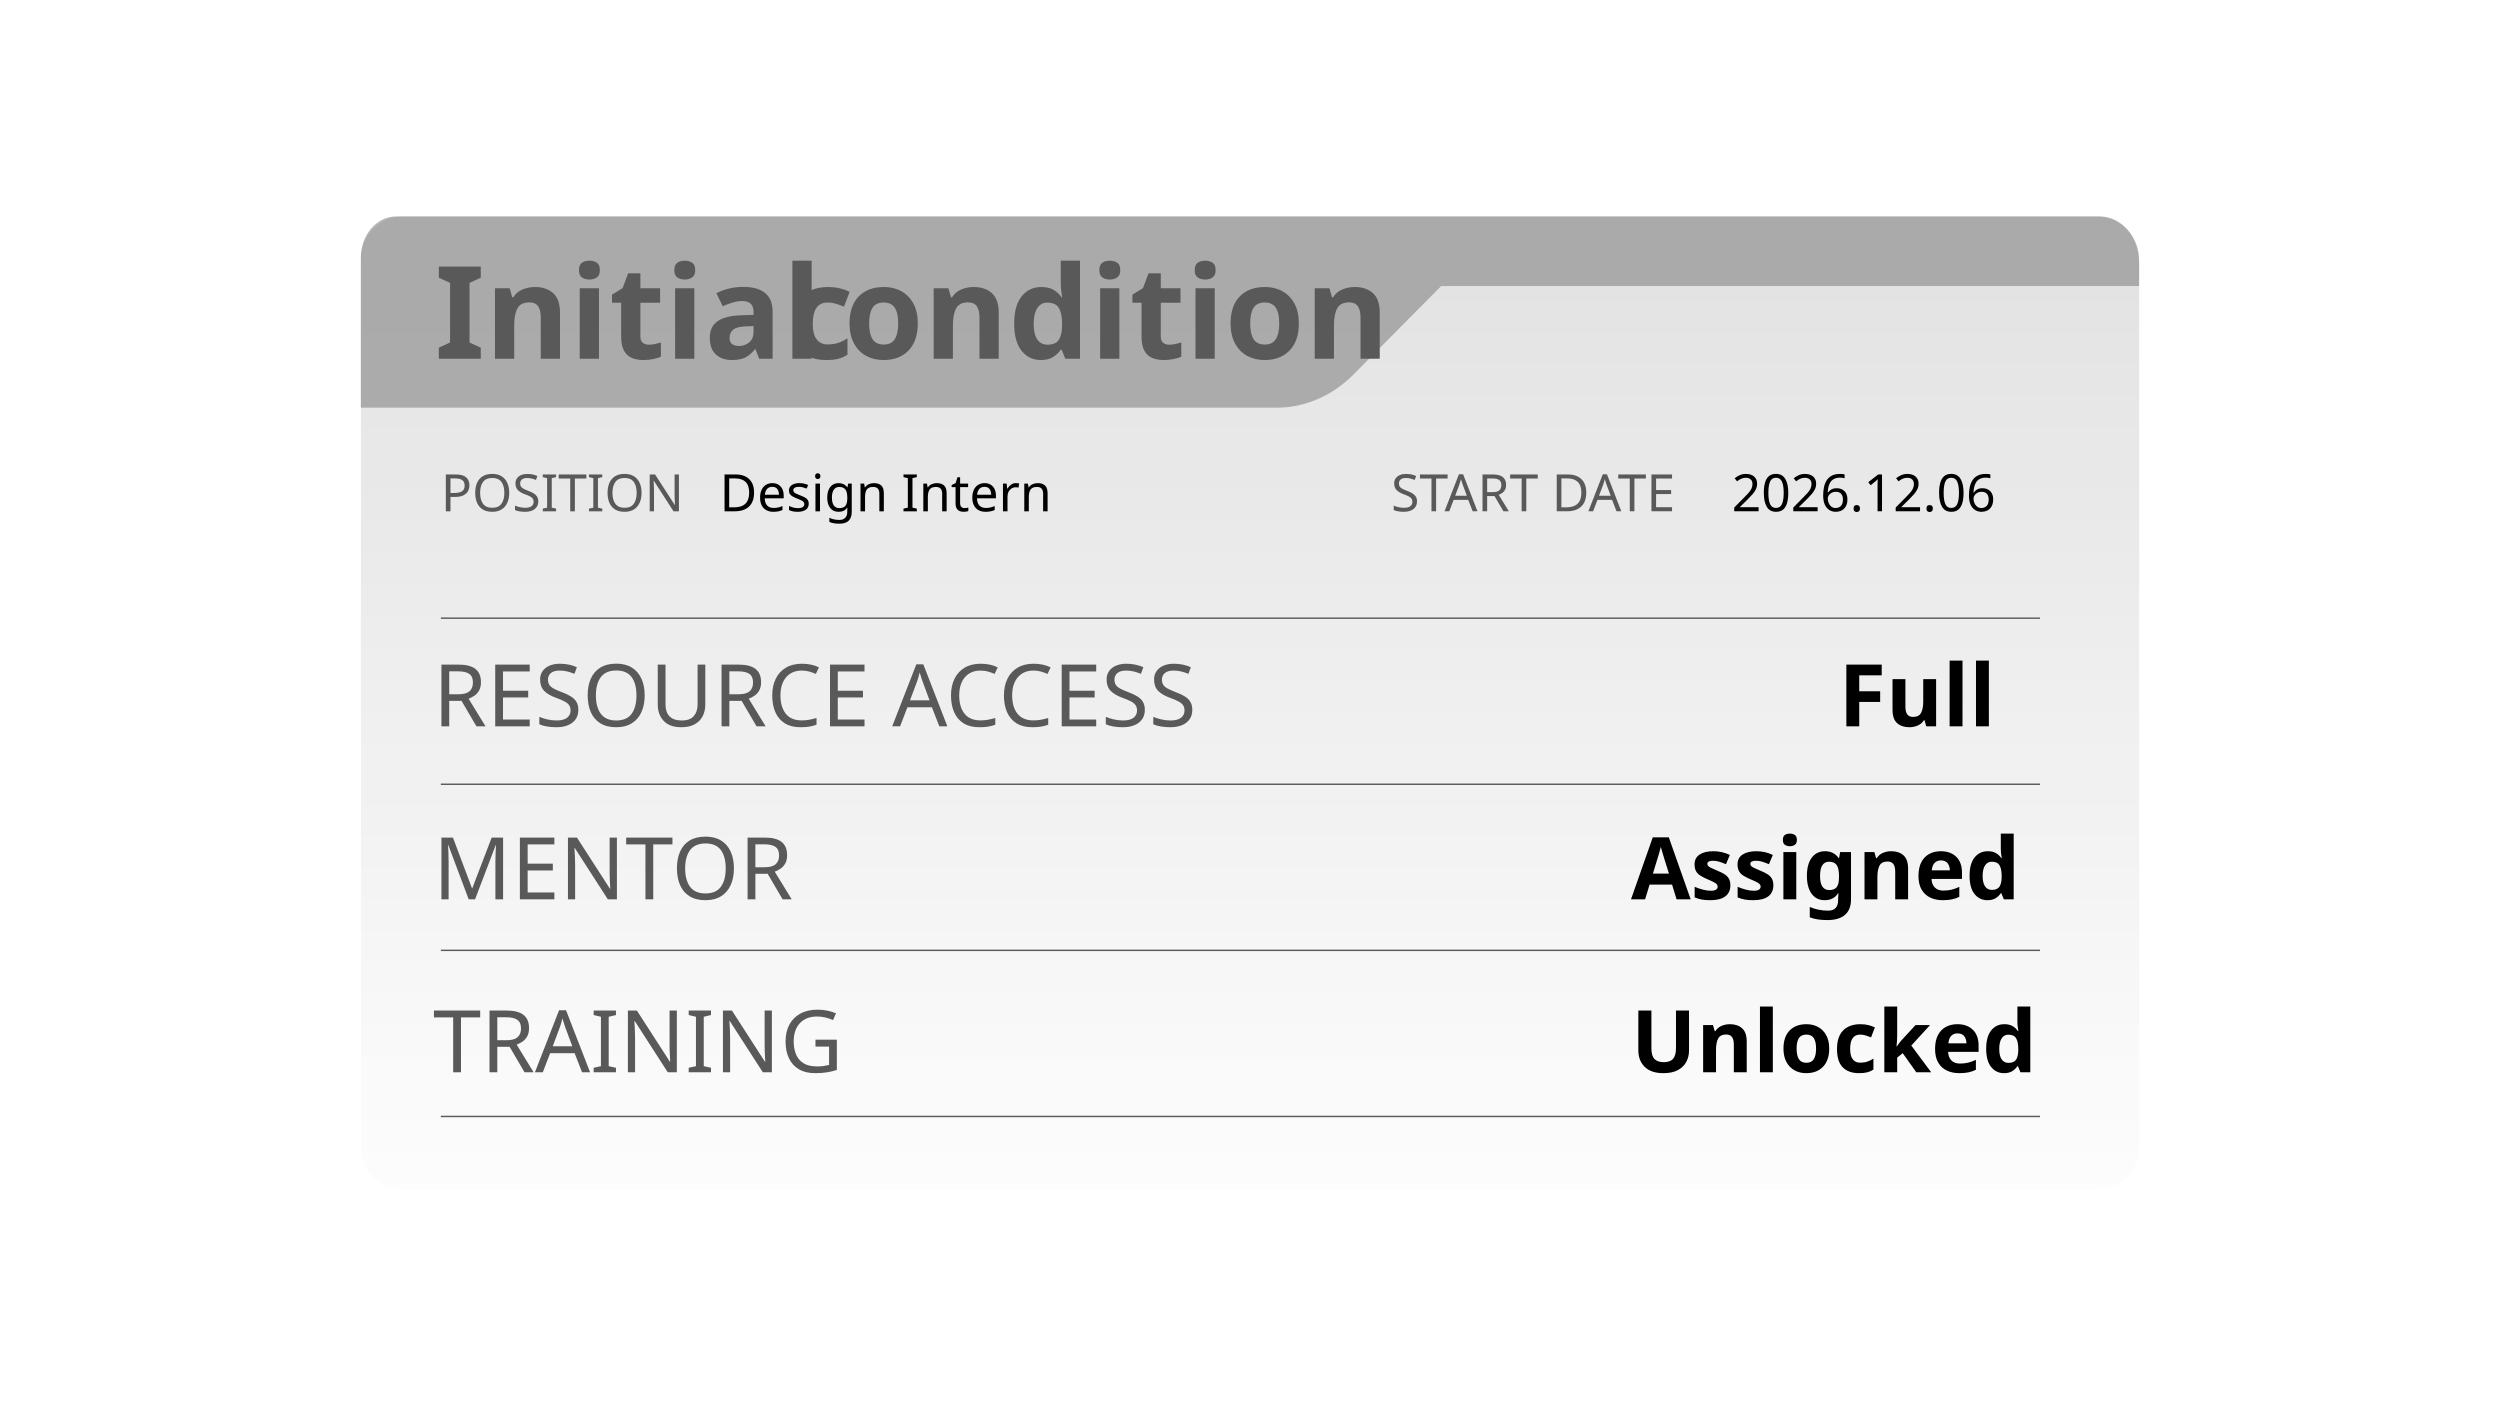
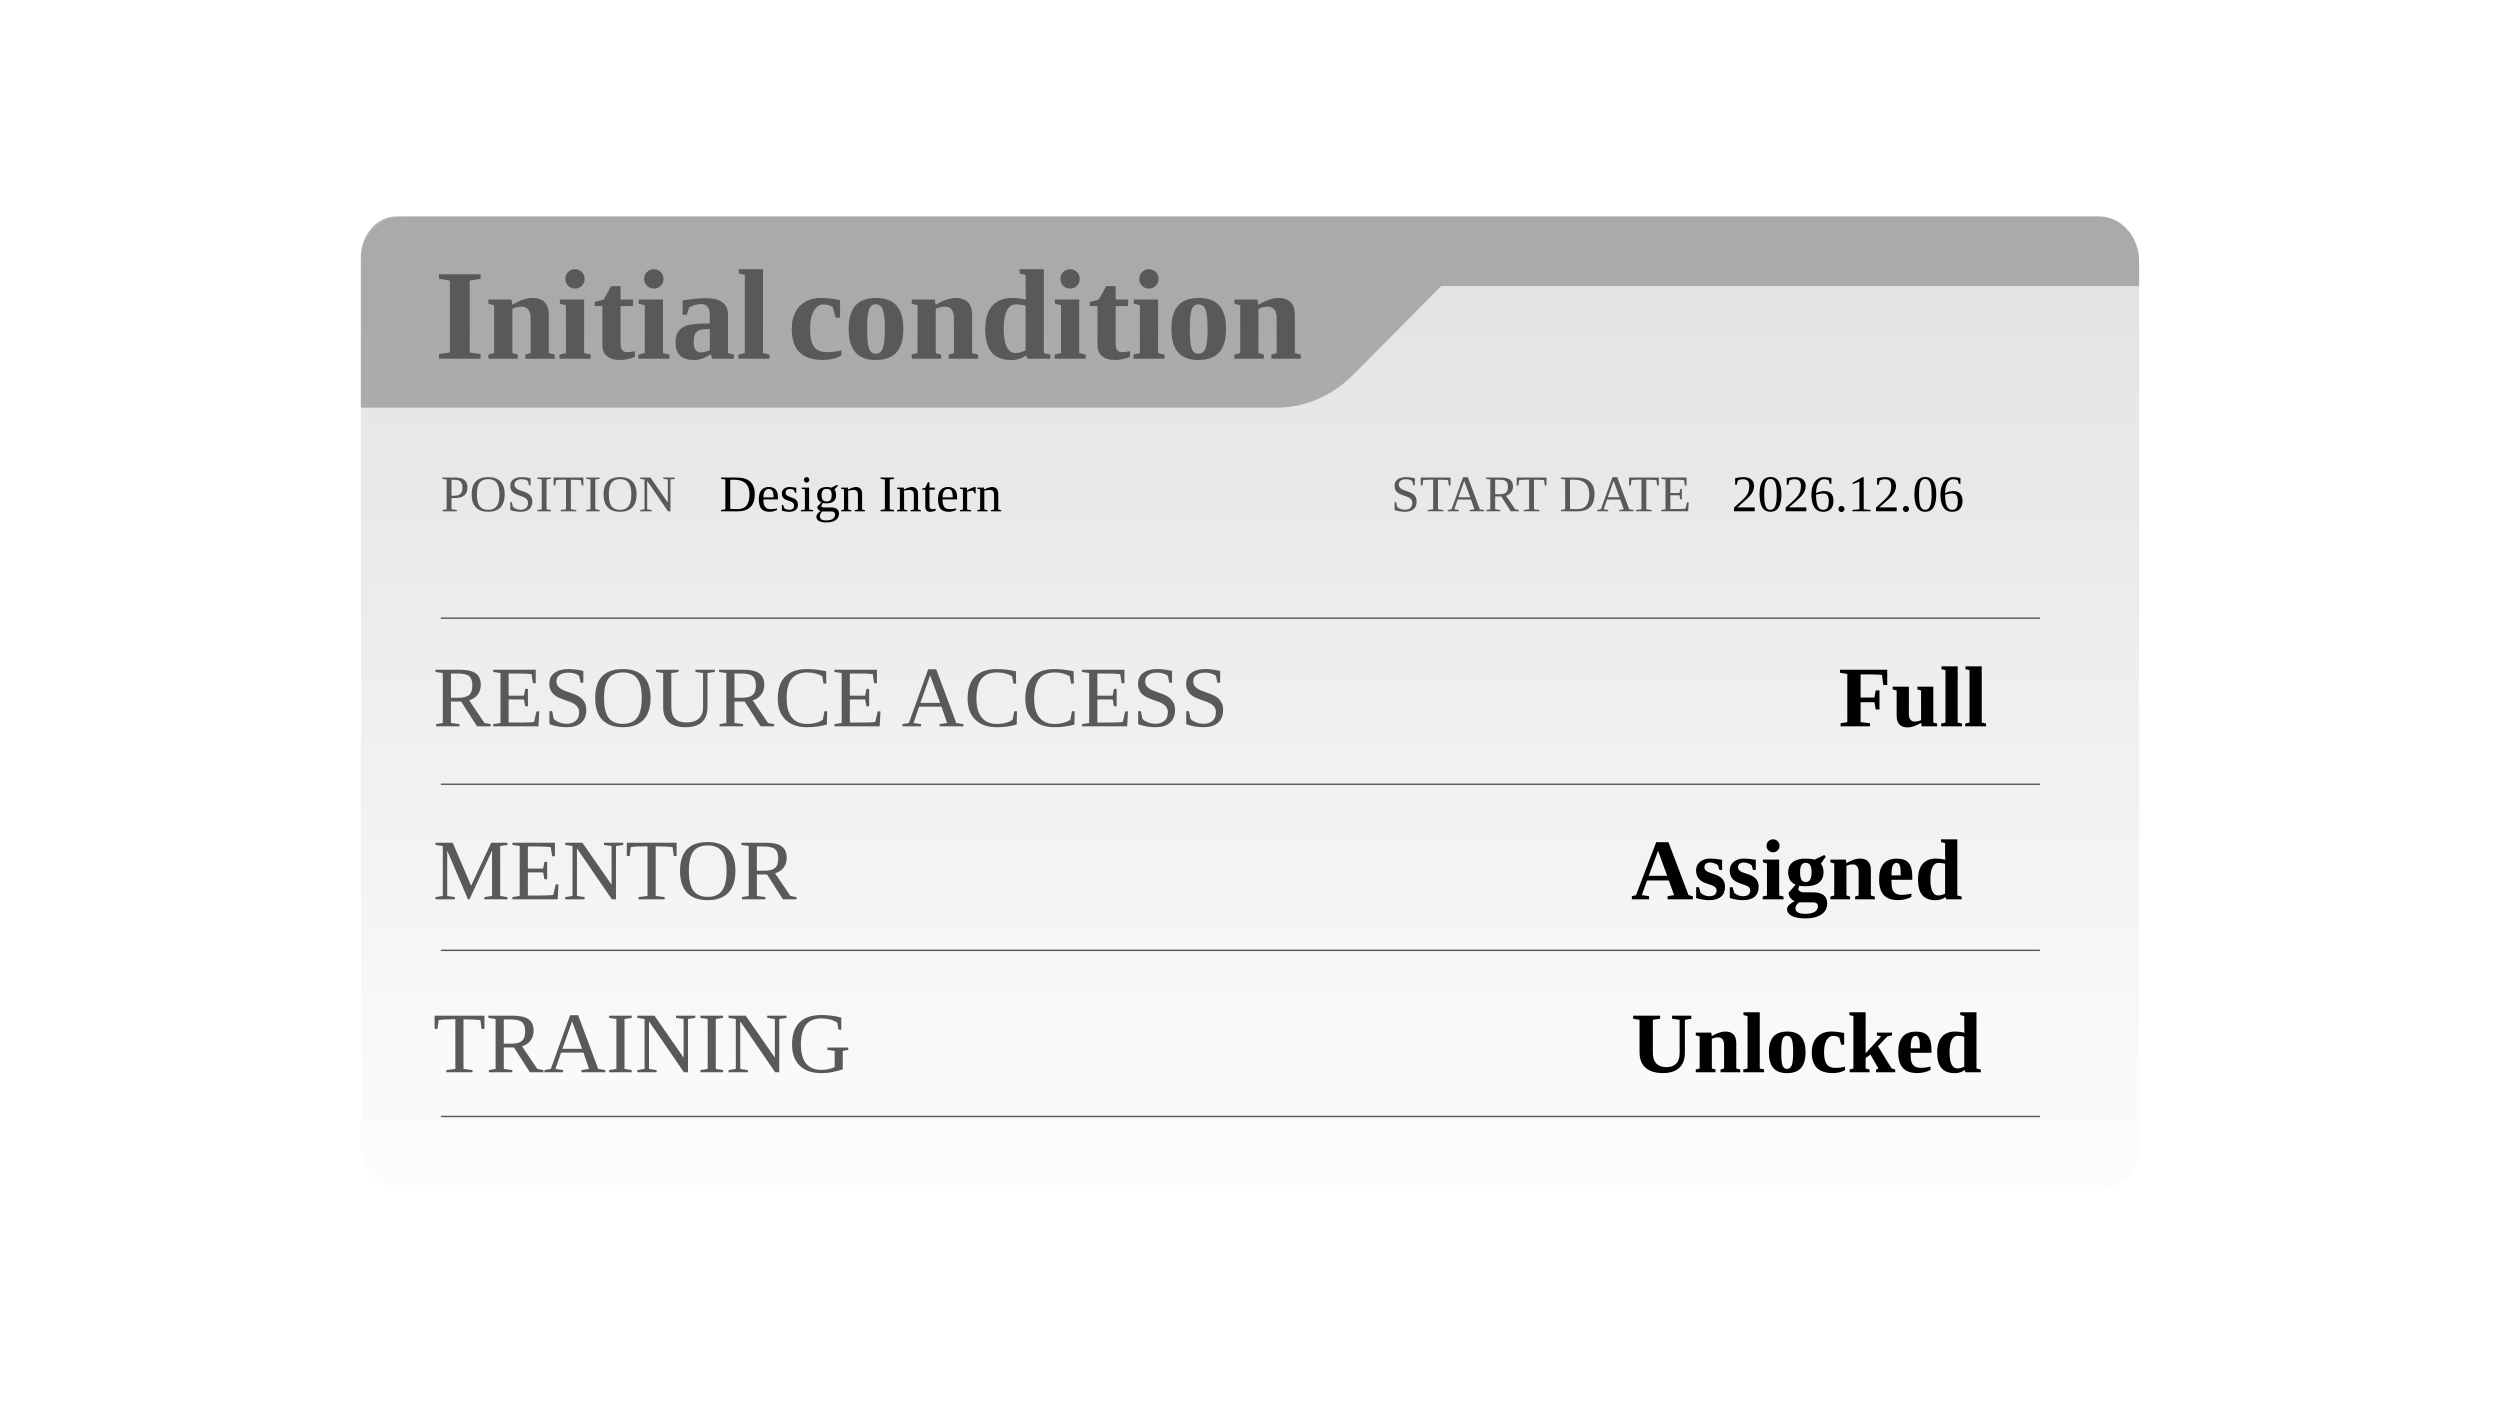
<svg xmlns="http://www.w3.org/2000/svg" viewBox="0 0 1920 1080">
  <defs>
    <style>
      .cls-1 {
-         font-family: IBMPlexMono-SemiBold, 'IBM Plex Mono';
+         font-family: Georgia, 'Times New Roman', Times, serif;
        font-weight: 600;
      }

      .cls-1, .cls-2 {
        font-size: 66.42px;
      }

      .cls-3, .cls-4, .cls-2 {
        fill: #595959;
      }

      .cls-5 {
        font-size: 39.64px;
      }

      .cls-5, .cls-2 {
-         font-family: IBMPlexMono-Regular, 'IBM Plex Mono';
+         font-family: Georgia, 'Times New Roman', Times, serif;
      }

      .cls-6 {
        fill: url(#_무제_그라디언트_272);
        opacity: .9;
      }

      .cls-7 {
        isolation: isolate;
      }

      .cls-4 {
-         font-family: DIN2014-ExtraBold, 'DIN 2014';
+         font-family: Georgia, 'Times New Roman', Times, serif;
        font-size: 99.1px;
        font-weight: 700;
      }

      .cls-8 {
        letter-spacing: 0em;
      }

      .cls-9 {
        fill: none;
        stroke: #595959;
        stroke-miterlimit: 10;
        stroke-width: 1.1px;
      }

      .cls-10 {
        fill: #848484;
        mix-blend-mode: darken;
        opacity: .6;
      }
    </style>
    <linearGradient id="_무제_그라디언트_272" data-name="무제 그라디언트 272" x1="960" y1="968.72" x2="960" y2="219.3" gradientUnits="userSpaceOnUse">
      <stop offset="0" stop-color="#fff" />
      <stop offset="1" stop-color="#e0e0e0" />
    </linearGradient>
  </defs>
  <g class="cls-7">
    <g id="_레이어_1" data-name="레이어 1">
      <g>
        <rect class="cls-6" x="277.14" y="166.21" width="1365.71" height="747.58" rx="32.59" ry="32.59" />
        <path class="cls-10" d="M1642.86,201.36v18.35h-536.07l-67.17,67.77c-16.38,16.53-37.37,25.63-59.1,25.63H277.14v-115.38c0-17.4,12.18-31.51,27.21-31.51h1308.15c16.76,0,30.35,15.73,30.35,35.14Z" />
        <text class="cls-5" transform="translate(338.56 392.68)">
          <tspan class="cls-3" x="0" y="0">POSITION </tspan>
          <tspan x="214.05" y="0">Design Intern</tspan>
        </text>
        <text class="cls-5" transform="translate(1068.374 392.6768)">
          <tspan class="cls-3" x="0" y="0">START DATE </tspan>
          <tspan x="261.62" y="0">2026.12.06</tspan>
        </text>
        <text class="cls-2" transform="translate(332.58 557.84)">
          <tspan x="0" y="0">RESOURCE ACCESS</tspan>
          <tspan x="0" y="132.84">MENTOR</tspan>
          <tspan x="0" y="265.68">TRAINING</tspan>
        </text>
        <text class="cls-1" transform="translate(1412.016 557.8374)">
          <tspan x="0" y="0">Full</tspan>
          <tspan x="-159.41" y="132.84">Assigned</tspan>
          <tspan x="-159.41" y="265.68">Unlocked</tspan>
        </text>
        <text class="cls-4" transform="translate(333.85 275.52)">
          <tspan x="0" y="0">Initial </tspan>
          <tspan class="cls-8" x="270.83" y="0">c</tspan>
          <tspan x="314.14" y="0">ondition</tspan>
        </text>
        <line class="cls-9" x1="338.56" y1="474.75" x2="1566.7" y2="474.75" />
        <line class="cls-9" x1="338.56" y1="602.31" x2="1566.7" y2="602.31" />
        <line class="cls-9" x1="338.56" y1="729.87" x2="1566.7" y2="729.87" />
        <line class="cls-9" x1="338.56" y1="857.44" x2="1566.7" y2="857.44" />
      </g>
    </g>
  </g>
</svg>
